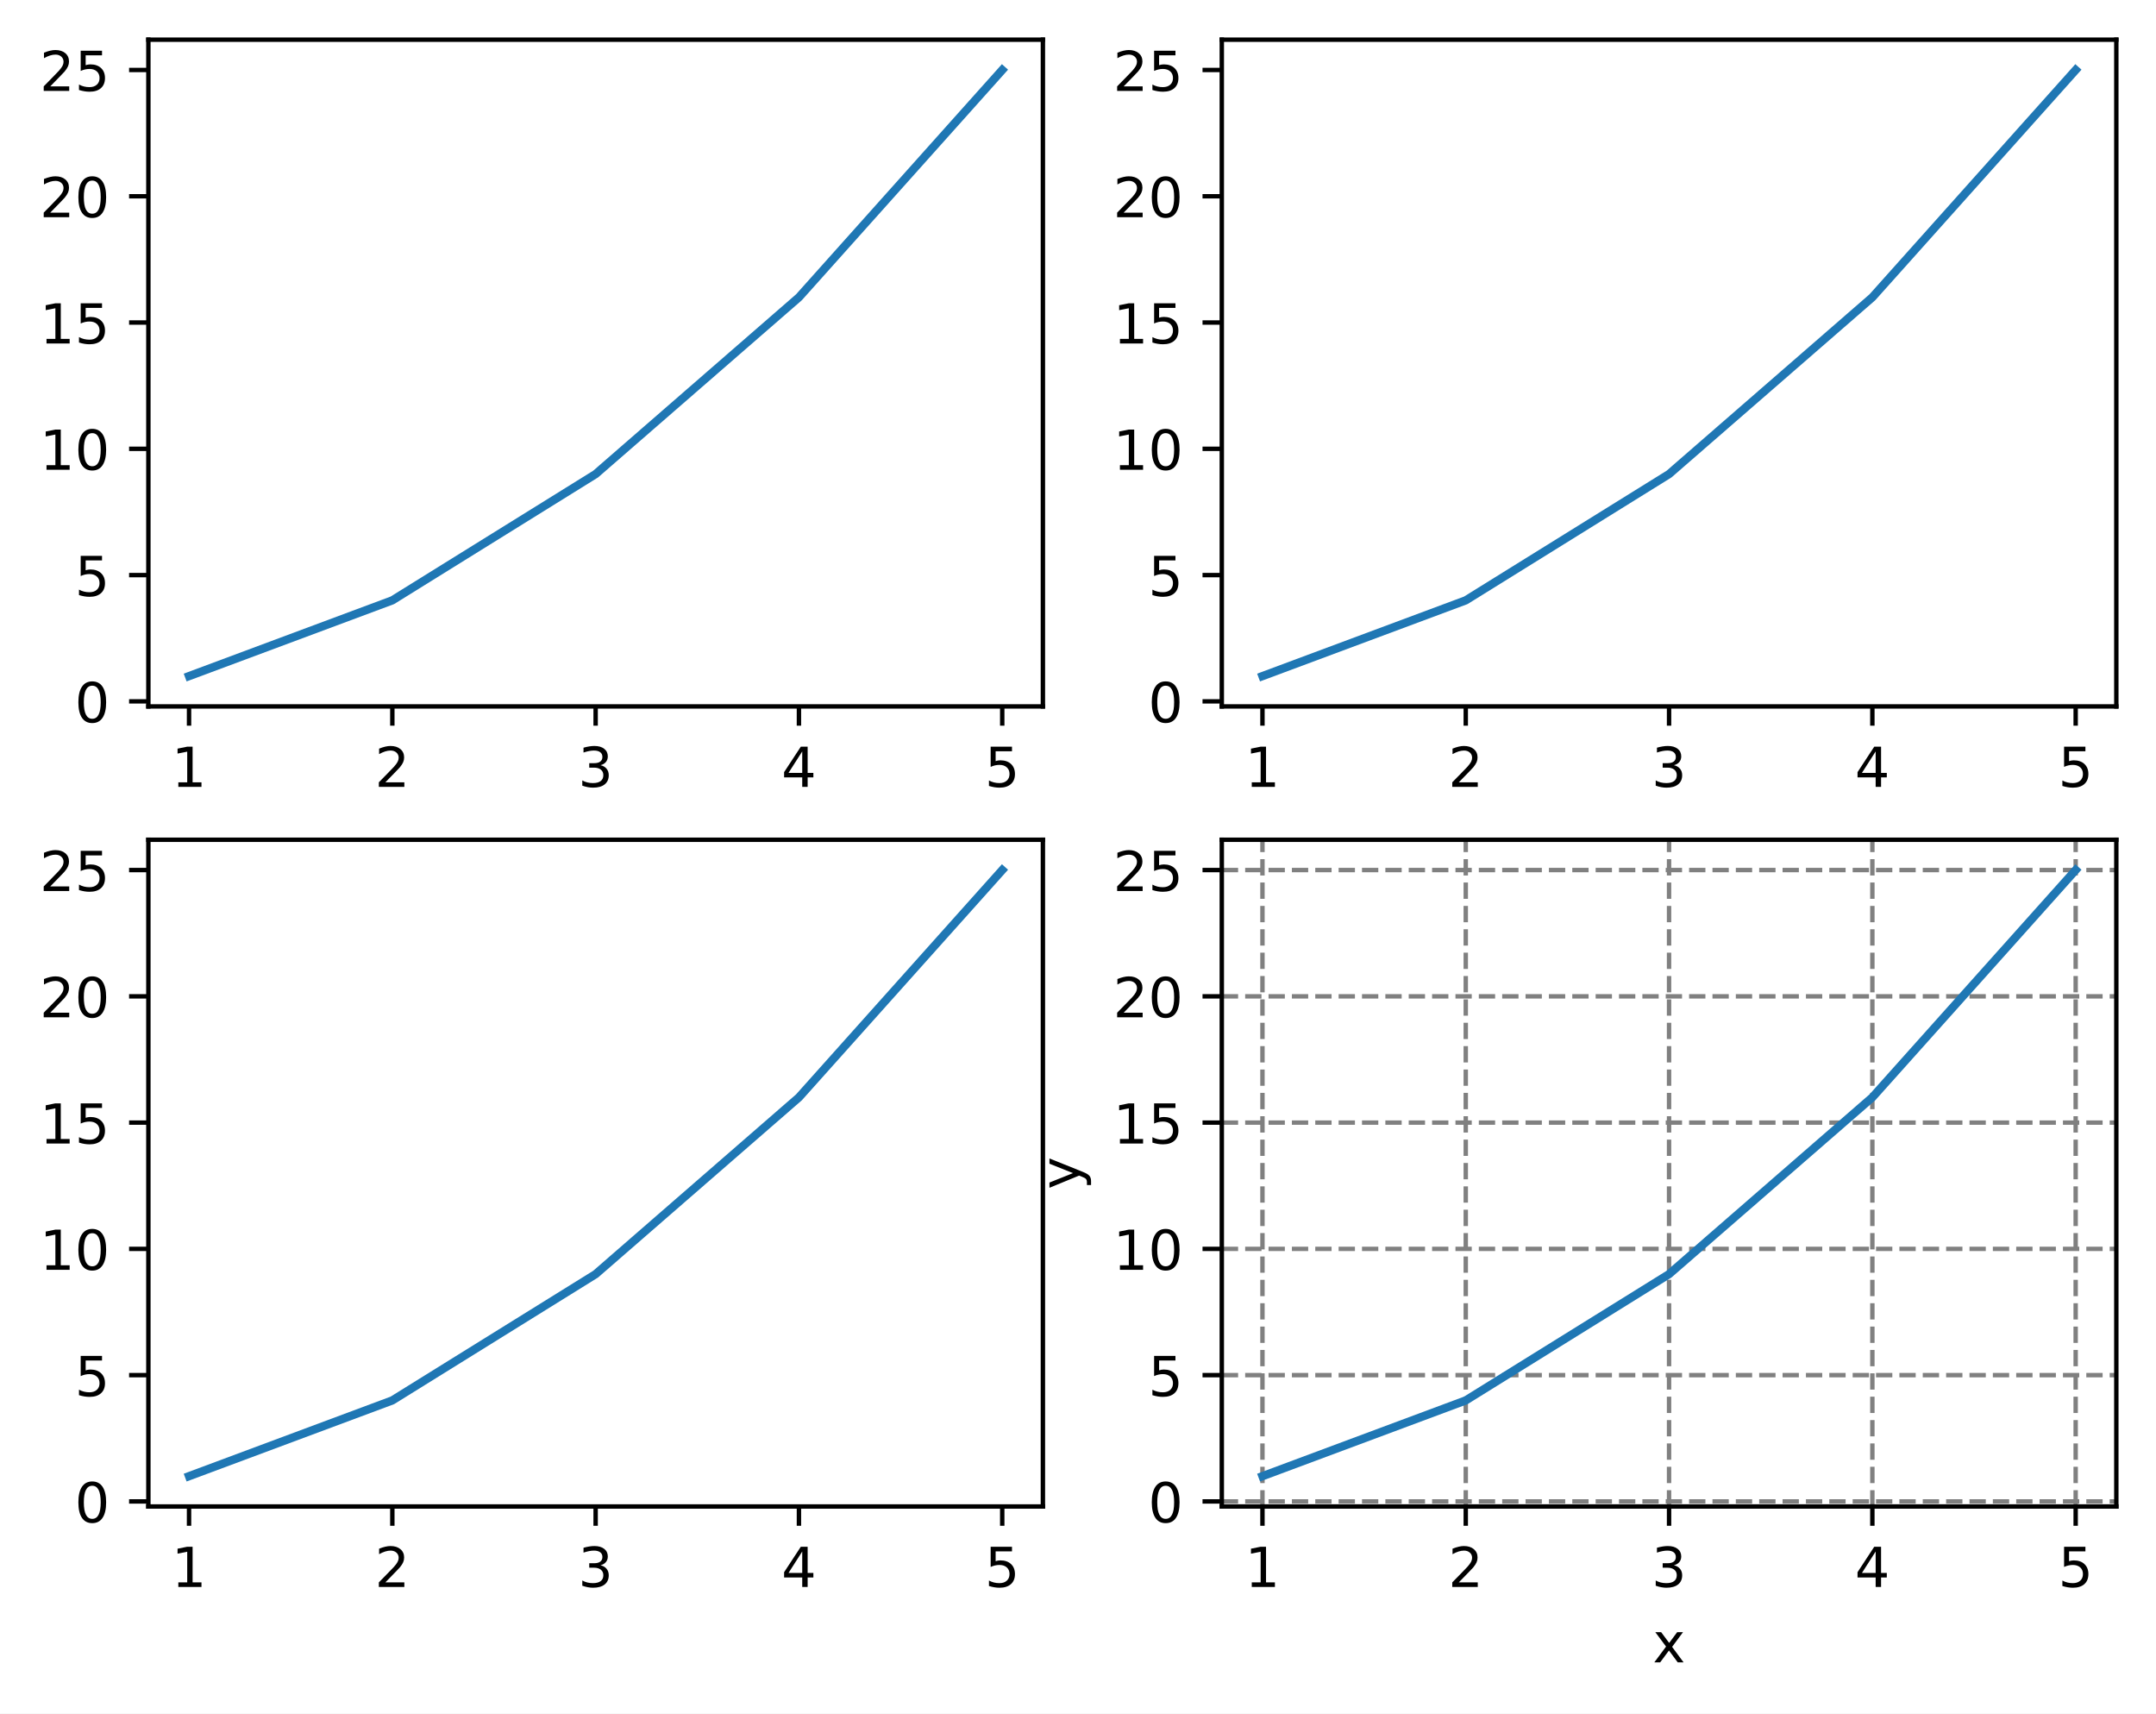
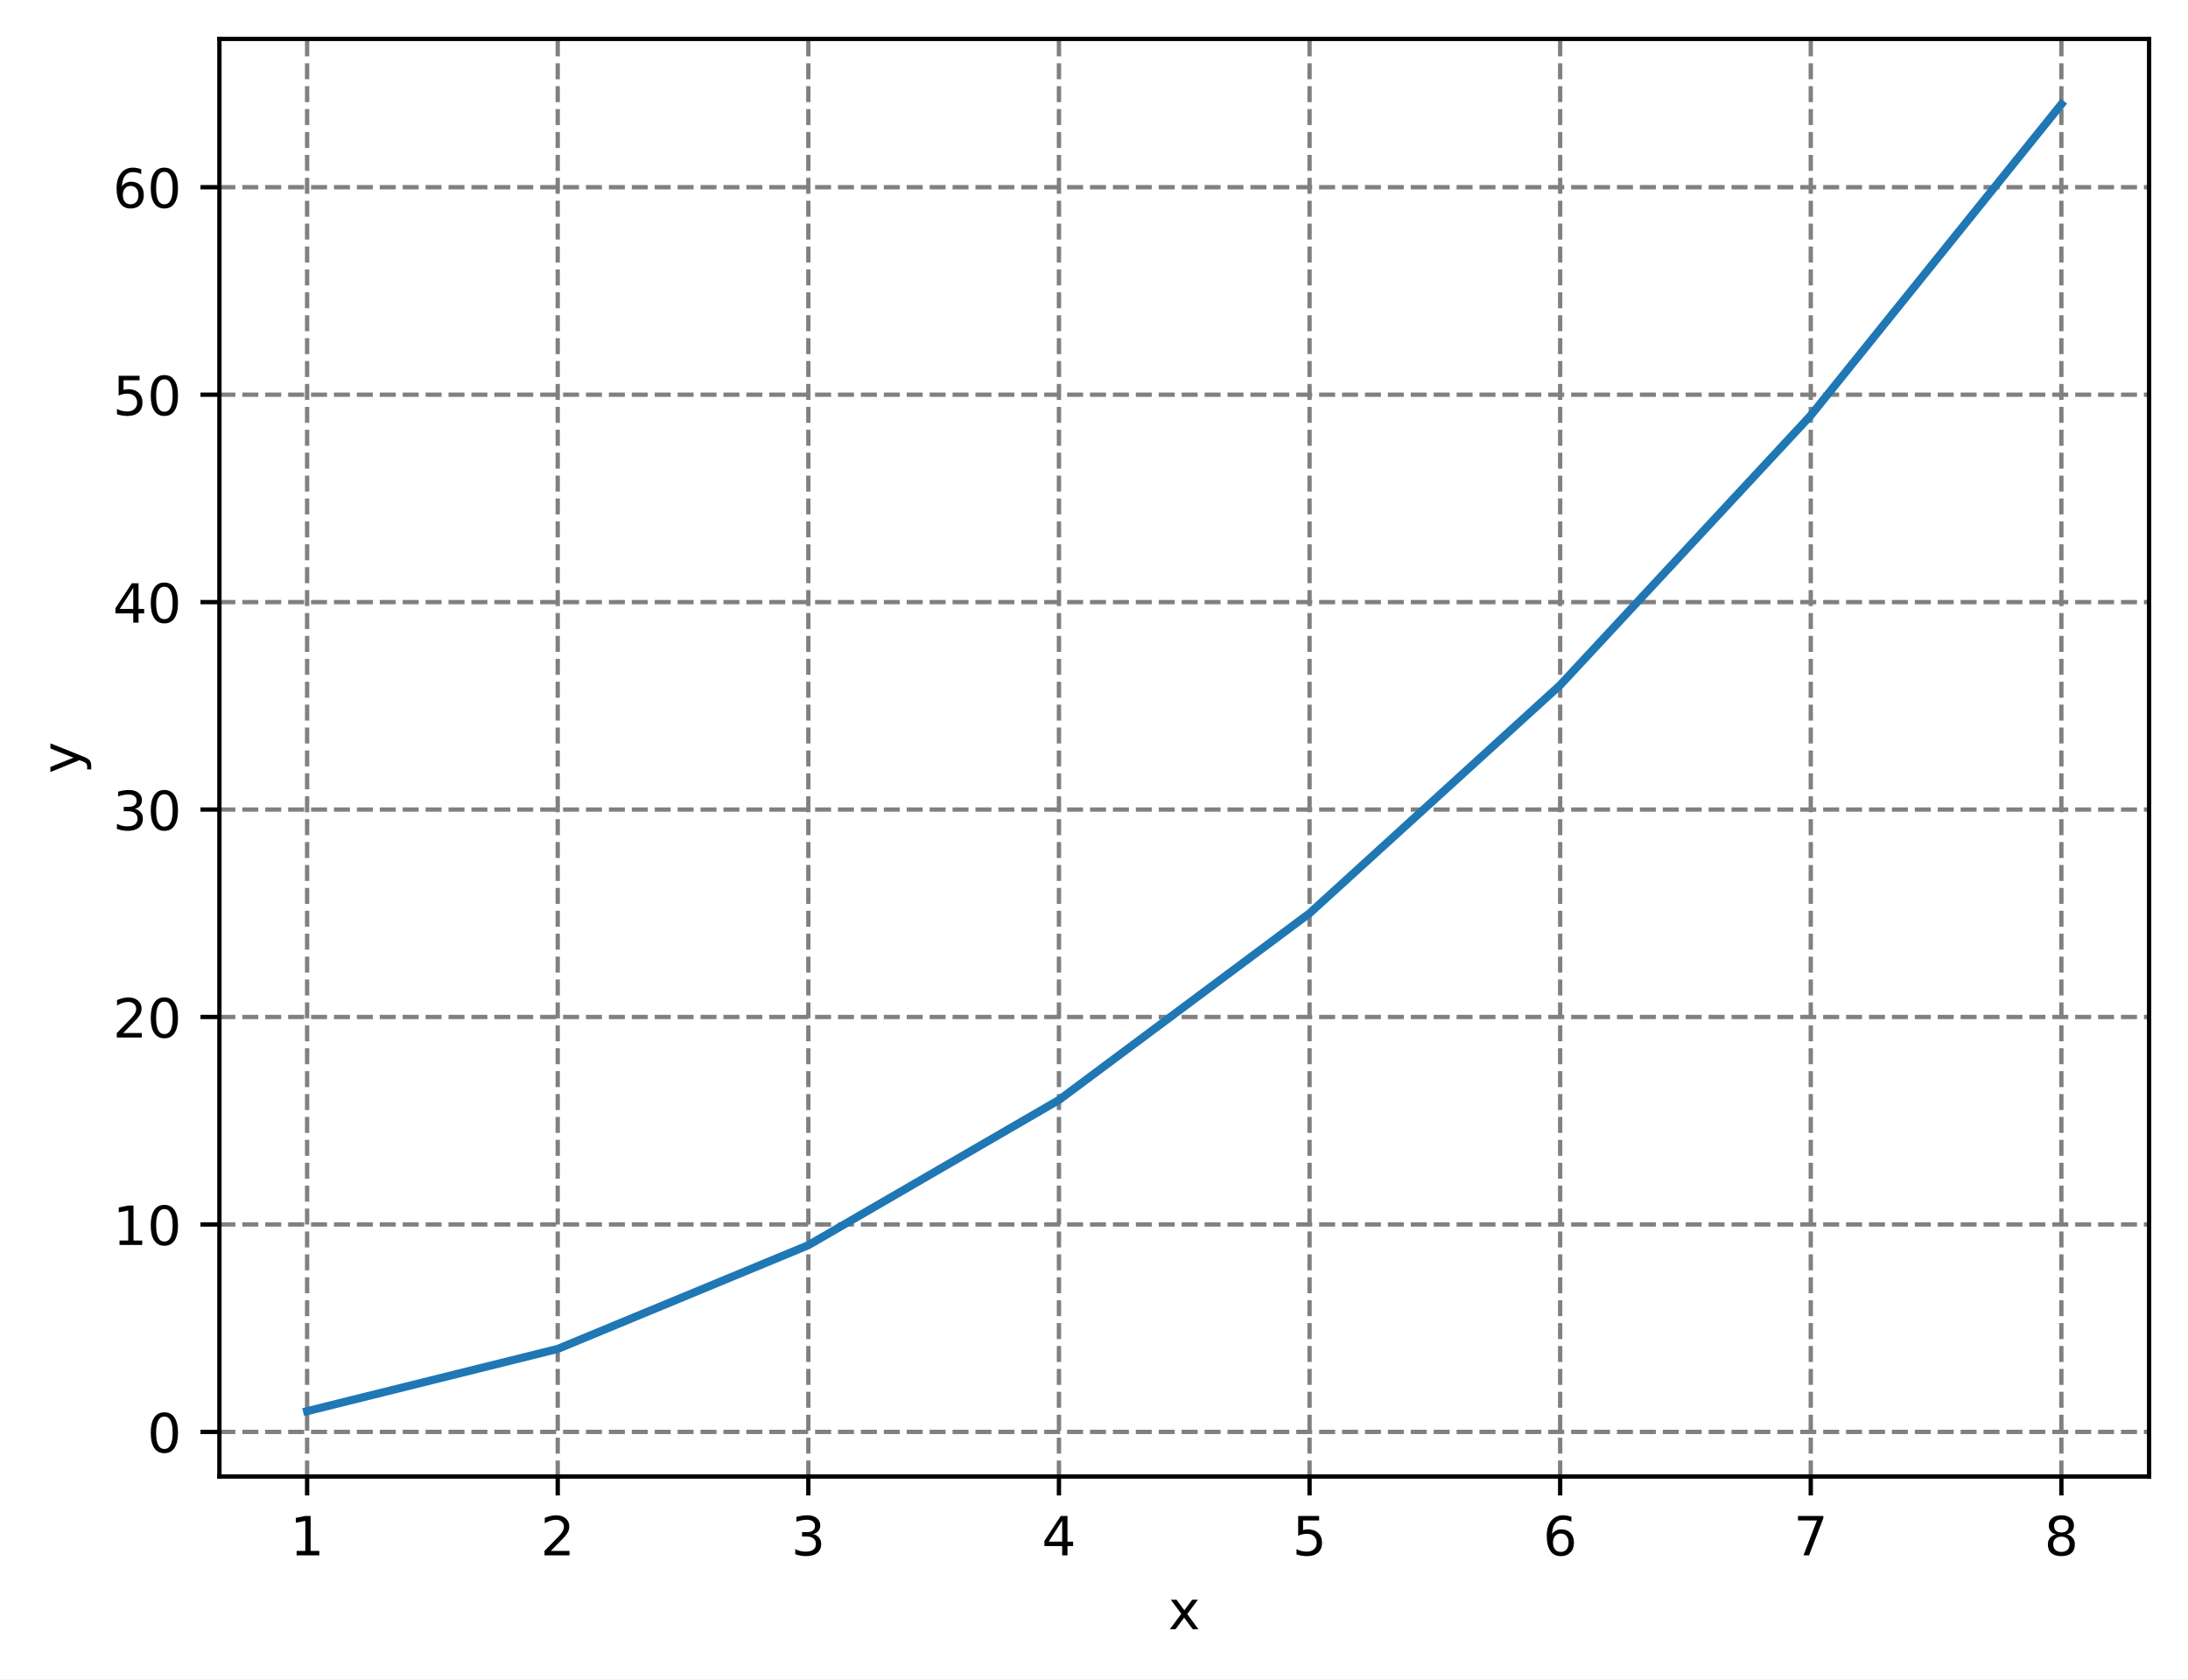
- <svg xmlns="http://www.w3.org/2000/svg" xmlns:xlink="http://www.w3.org/1999/xlink" height="310.868pt" version="1.1" viewBox="0 0 391.245 310.868" width="391.245pt">
+ <svg xmlns="http://www.w3.org/2000/svg" xmlns:xlink="http://www.w3.org/1999/xlink" height="310.868pt" version="1.1" viewBox="0 0 404.923 310.868" width="404.923pt">
  <defs>
    <style type="text/css">*{stroke-linecap:butt;stroke-linejoin:round;}</style>
  </defs>
  <g id="figure_1">
    <g id="patch_1">
-       <path d="M 0 310.868  L 391.245 310.868  L 391.245 0  L 0 0  z " style="fill:#ffffff;" />
+       <path d="M 0 310.868  L 404.923 310.868  L 404.923 0  L 0 0  z " style="fill:#ffffff;" />
    </g>
    <g id="axes_1">
      <g id="patch_2">
-         <path d="M 26.925 128.16  L 189.252 128.16  L 189.252 7.2  L 26.925 7.2  z " style="fill:#ffffff;" />
+         <path d="M 40.603 273.312  L 397.723 273.312  L 397.723 7.2  L 40.603 7.2  z " style="fill:#ffffff;" />
      </g>
      <g id="matplotlib.axis_1">
        <g id="xtick_1">
          <g id="line2d_1">
+             <path clip-path="url(#pb63c88dcb8)" d="M 56.836 273.312  L 56.836 7.2  " style="fill:none;stroke:#808080;stroke-dasharray:2.96,1.28;stroke-dashoffset:0;stroke-width:0.8;" />
+           </g>
+           <g id="line2d_2">
            <defs>
-               <path d="M 0 0  L 0 3.5  " id="m8a5e3ffa63" style="stroke:#000000;stroke-width:0.8;" />
+               <path d="M 0 0  L 0 3.5  " id="m1dbc7ea468" style="stroke:#000000;stroke-width:0.8;" />
            </defs>
            <g>
-               <use style="stroke:#000000;stroke-width:0.8;" x="34.304" xlink:href="#m8a5e3ffa63" y="128.16" />
+               <use style="stroke:#000000;stroke-width:0.8;" x="56.836" xlink:href="#m1dbc7ea468" y="273.312" />
            </g>
          </g>
          <g id="text_1">
-             <g transform="translate(31.12226 142.7584)scale(0.1 -0.1)">
+             <g transform="translate(53.6546 287.9104)scale(0.1 -0.1)">
              <defs>
                <path d="M 12.406 8.297  L 28.516 8.297  L 28.516 63.922  L 10.984 60.406  L 10.984 69.391  L 28.422 72.906  L 38.281 72.906  L 38.281 8.297  L 54.391 8.297  L 54.391 0  L 12.406 0  z " id="DejaVuSans-49" />
              </defs>
              <use xlink:href="#DejaVuSans-49" />
            </g>
          </g>
        </g>
        <g id="xtick_2">
-           <g id="line2d_2">
-             <g>
-               <use style="stroke:#000000;stroke-width:0.8;" x="71.196" xlink:href="#m8a5e3ffa63" y="128.16" />
+           <g id="line2d_3">
+             <path clip-path="url(#pb63c88dcb8)" d="M 103.215 273.312  L 103.215 7.2  " style="fill:none;stroke:#808080;stroke-dasharray:2.96,1.28;stroke-dashoffset:0;stroke-width:0.8;" />
+           </g>
+           <g id="line2d_4">
+             <g>
+               <use style="stroke:#000000;stroke-width:0.8;" x="103.215" xlink:href="#m1dbc7ea468" y="273.312" />
            </g>
          </g>
          <g id="text_2">
-             <g transform="translate(68.01482 142.7584)scale(0.1 -0.1)">
+             <g transform="translate(100.0338 287.9104)scale(0.1 -0.1)">
              <defs>
                <path d="M 19.188 8.297  L 53.609 8.297  L 53.609 0  L 7.328 0  L 7.328 8.297  Q 12.938 14.109 22.625 23.891  Q 32.328 33.688 34.812 36.531  Q 39.547 41.844 41.422 45.531  Q 43.312 49.219 43.312 52.781  Q 43.312 58.594 39.234 62.25  Q 35.156 65.922 28.609 65.922  Q 23.969 65.922 18.812 64.312  Q 13.672 62.703 7.812 59.422  L 7.812 69.391  Q 13.766 71.781 18.938 73  Q 24.125 74.219 28.422 74.219  Q 39.75 74.219 46.484 68.547  Q 53.219 62.891 53.219 53.422  Q 53.219 48.922 51.531 44.891  Q 49.859 40.875 45.406 35.406  Q 44.188 33.984 37.641 27.219  Q 31.109 20.453 19.188 8.297  z " id="DejaVuSans-50" />
              </defs>
              <use xlink:href="#DejaVuSans-50" />
            </g>
          </g>
        </g>
        <g id="xtick_3">
-           <g id="line2d_3">
-             <g>
-               <use style="stroke:#000000;stroke-width:0.8;" x="108.089" xlink:href="#m8a5e3ffa63" y="128.16" />
+           <g id="line2d_5">
+             <path clip-path="url(#pb63c88dcb8)" d="M 149.594 273.312  L 149.594 7.2  " style="fill:none;stroke:#808080;stroke-dasharray:2.96,1.28;stroke-dashoffset:0;stroke-width:0.8;" />
+           </g>
+           <g id="line2d_6">
+             <g>
+               <use style="stroke:#000000;stroke-width:0.8;" x="149.594" xlink:href="#m1dbc7ea468" y="273.312" />
            </g>
          </g>
          <g id="text_3">
-             <g transform="translate(104.9074 142.7584)scale(0.1 -0.1)">
+             <g transform="translate(146.413 287.9104)scale(0.1 -0.1)">
              <defs>
                <path d="M 40.578 39.312  Q 47.656 37.797 51.625 33  Q 55.609 28.219 55.609 21.188  Q 55.609 10.406 48.188 4.484  Q 40.766 -1.422 27.094 -1.422  Q 22.516 -1.422 17.656 -0.516  Q 12.797 0.391 7.625 2.203  L 7.625 11.719  Q 11.719 9.328 16.594 8.109  Q 21.484 6.891 26.812 6.891  Q 36.078 6.891 40.938 10.547  Q 45.797 14.203 45.797 21.188  Q 45.797 27.641 41.281 31.266  Q 36.766 34.906 28.719 34.906  L 20.219 34.906  L 20.219 43.016  L 29.109 43.016  Q 36.375 43.016 40.234 45.922  Q 44.094 48.828 44.094 54.297  Q 44.094 59.906 40.109 62.906  Q 36.141 65.922 28.719 65.922  Q 24.656 65.922 20.016 65.031  Q 15.375 64.156 9.812 62.312  L 9.812 71.094  Q 15.438 72.656 20.344 73.438  Q 25.25 74.219 29.594 74.219  Q 40.828 74.219 47.359 69.109  Q 53.906 64.016 53.906 55.328  Q 53.906 49.266 50.438 45.094  Q 46.969 40.922 40.578 39.312  z " id="DejaVuSans-51" />
              </defs>
              <use xlink:href="#DejaVuSans-51" />
            </g>
          </g>
        </g>
        <g id="xtick_4">
-           <g id="line2d_4">
-             <g>
-               <use style="stroke:#000000;stroke-width:0.8;" x="144.981" xlink:href="#m8a5e3ffa63" y="128.16" />
+           <g id="line2d_7">
+             <path clip-path="url(#pb63c88dcb8)" d="M 195.974 273.312  L 195.974 7.2  " style="fill:none;stroke:#808080;stroke-dasharray:2.96,1.28;stroke-dashoffset:0;stroke-width:0.8;" />
+           </g>
+           <g id="line2d_8">
+             <g>
+               <use style="stroke:#000000;stroke-width:0.8;" x="195.974" xlink:href="#m1dbc7ea468" y="273.312" />
            </g>
          </g>
          <g id="text_4">
-             <g transform="translate(141.7999 142.7584)scale(0.1 -0.1)">
+             <g transform="translate(192.7923 287.9104)scale(0.1 -0.1)">
              <defs>
                <path d="M 37.797 64.312  L 12.891 25.391  L 37.797 25.391  z M 35.203 72.906  L 47.609 72.906  L 47.609 25.391  L 58.016 25.391  L 58.016 17.188  L 47.609 17.188  L 47.609 0  L 37.797 0  L 37.797 17.188  L 4.891 17.188  L 4.891 26.703  z " id="DejaVuSans-52" />
              </defs>
              <use xlink:href="#DejaVuSans-52" />
            </g>
          </g>
        </g>
        <g id="xtick_5">
-           <g id="line2d_5">
-             <g>
-               <use style="stroke:#000000;stroke-width:0.8;" x="181.874" xlink:href="#m8a5e3ffa63" y="128.16" />
+           <g id="line2d_9">
+             <path clip-path="url(#pb63c88dcb8)" d="M 242.353 273.312  L 242.353 7.2  " style="fill:none;stroke:#808080;stroke-dasharray:2.96,1.28;stroke-dashoffset:0;stroke-width:0.8;" />
+           </g>
+           <g id="line2d_10">
+             <g>
+               <use style="stroke:#000000;stroke-width:0.8;" x="242.353" xlink:href="#m1dbc7ea468" y="273.312" />
            </g>
          </g>
          <g id="text_5">
-             <g transform="translate(178.6925 142.7584)scale(0.1 -0.1)">
+             <g transform="translate(239.1715 287.9104)scale(0.1 -0.1)">
              <defs>
                <path d="M 10.797 72.906  L 49.516 72.906  L 49.516 64.594  L 19.828 64.594  L 19.828 46.734  Q 21.969 47.469 24.109 47.828  Q 26.266 48.188 28.422 48.188  Q 40.625 48.188 47.75 41.5  Q 54.891 34.812 54.891 23.391  Q 54.891 11.625 47.562 5.094  Q 40.234 -1.422 26.906 -1.422  Q 22.312 -1.422 17.547 -0.641  Q 12.797 0.141 7.719 1.703  L 7.719 11.625  Q 12.109 9.234 16.797 8.062  Q 21.484 6.891 26.703 6.891  Q 35.156 6.891 40.078 11.328  Q 45.016 15.766 45.016 23.391  Q 45.016 31 40.078 35.438  Q 35.156 39.891 26.703 39.891  Q 22.75 39.891 18.812 39.016  Q 14.891 38.141 10.797 36.281  z " id="DejaVuSans-53" />
              </defs>
              <use xlink:href="#DejaVuSans-53" />
            </g>
          </g>
        </g>
-       </g>
-       <g id="matplotlib.axis_2">
-         <g id="ytick_1">
-           <g id="line2d_6">
-             <defs>
-               <path d="M 0 0  L -3.5 0  " id="m51c1043c3c" style="stroke:#000000;stroke-width:0.8;" />
-             </defs>
-             <g>
-               <use style="stroke:#000000;stroke-width:0.8;" x="26.925" xlink:href="#m51c1043c3c" y="127.244" />
+         <g id="xtick_6">
+           <g id="line2d_11">
+             <path clip-path="url(#pb63c88dcb8)" d="M 288.732 273.312  L 288.732 7.2  " style="fill:none;stroke:#808080;stroke-dasharray:2.96,1.28;stroke-dashoffset:0;stroke-width:0.8;" />
+           </g>
+           <g id="line2d_12">
+             <g>
+               <use style="stroke:#000000;stroke-width:0.8;" x="288.732" xlink:href="#m1dbc7ea468" y="273.312" />
            </g>
          </g>
          <g id="text_6">
-             <g transform="translate(13.5625 131.0429)scale(0.1 -0.1)">
-               <defs>
-                 <path d="M 31.781 66.406  Q 24.172 66.406 20.328 58.906  Q 16.5 51.422 16.5 36.375  Q 16.5 21.391 20.328 13.891  Q 24.172 6.391 31.781 6.391  Q 39.453 6.391 43.281 13.891  Q 47.125 21.391 47.125 36.375  Q 47.125 51.422 43.281 58.906  Q 39.453 66.406 31.781 66.406  z M 31.781 74.219  Q 44.047 74.219 50.516 64.516  Q 56.984 54.828 56.984 36.375  Q 56.984 17.969 50.516 8.266  Q 44.047 -1.422 31.781 -1.422  Q 19.531 -1.422 13.062 8.266  Q 6.594 17.969 6.594 36.375  Q 6.594 54.828 13.062 64.516  Q 19.531 74.219 31.781 74.219  z " id="DejaVuSans-48" />
-               </defs>
-               <use xlink:href="#DejaVuSans-48" />
-             </g>
-           </g>
-         </g>
-         <g id="ytick_2">
-           <g id="line2d_7">
-             <g>
-               <use style="stroke:#000000;stroke-width:0.8;" x="26.925" xlink:href="#m51c1043c3c" y="104.335" />
+             <g transform="translate(285.5507 287.9104)scale(0.1 -0.1)">
+               <defs>
+                 <path d="M 33.016 40.375  Q 26.375 40.375 22.484 35.828  Q 18.609 31.297 18.609 23.391  Q 18.609 15.531 22.484 10.953  Q 26.375 6.391 33.016 6.391  Q 39.656 6.391 43.531 10.953  Q 47.406 15.531 47.406 23.391  Q 47.406 31.297 43.531 35.828  Q 39.656 40.375 33.016 40.375  z M 52.594 71.297  L 52.594 62.312  Q 48.875 64.062 45.094 64.984  Q 41.312 65.922 37.594 65.922  Q 27.828 65.922 22.672 59.328  Q 17.531 52.734 16.797 39.406  Q 19.672 43.656 24.016 45.922  Q 28.375 48.188 33.594 48.188  Q 44.578 48.188 50.953 41.516  Q 57.328 34.859 57.328 23.391  Q 57.328 12.156 50.688 5.359  Q 44.047 -1.422 33.016 -1.422  Q 20.359 -1.422 13.672 8.266  Q 6.984 17.969 6.984 36.375  Q 6.984 53.656 15.188 63.938  Q 23.391 74.219 37.203 74.219  Q 40.922 74.219 44.703 73.484  Q 48.484 72.75 52.594 71.297  z " id="DejaVuSans-54" />
+               </defs>
+               <use xlink:href="#DejaVuSans-54" />
+             </g>
+           </g>
+         </g>
+         <g id="xtick_7">
+           <g id="line2d_13">
+             <path clip-path="url(#pb63c88dcb8)" d="M 335.111 273.312  L 335.111 7.2  " style="fill:none;stroke:#808080;stroke-dasharray:2.96,1.28;stroke-dashoffset:0;stroke-width:0.8;" />
+           </g>
+           <g id="line2d_14">
+             <g>
+               <use style="stroke:#000000;stroke-width:0.8;" x="335.111" xlink:href="#m1dbc7ea468" y="273.312" />
            </g>
          </g>
          <g id="text_7">
-             <g transform="translate(13.5625 108.1338)scale(0.1 -0.1)">
-               <use xlink:href="#DejaVuSans-53" />
-             </g>
-           </g>
-         </g>
-         <g id="ytick_3">
-           <g id="line2d_8">
-             <g>
-               <use style="stroke:#000000;stroke-width:0.8;" x="26.925" xlink:href="#m51c1043c3c" y="81.425" />
-             </g>
-           </g>
-           <g id="text_8">
-             <g transform="translate(7.2 85.22467)scale(0.1 -0.1)">
-               <use xlink:href="#DejaVuSans-49" />
-               <use x="63.623" xlink:href="#DejaVuSans-48" />
-             </g>
-           </g>
-         </g>
-         <g id="ytick_4">
-           <g id="line2d_9">
-             <g>
-               <use style="stroke:#000000;stroke-width:0.8;" x="26.925" xlink:href="#m51c1043c3c" y="58.516" />
-             </g>
-           </g>
-           <g id="text_9">
-             <g transform="translate(7.2 62.31558)scale(0.1 -0.1)">
-               <use xlink:href="#DejaVuSans-49" />
-               <use x="63.623" xlink:href="#DejaVuSans-53" />
-             </g>
-           </g>
-         </g>
-         <g id="ytick_5">
-           <g id="line2d_10">
-             <g>
-               <use style="stroke:#000000;stroke-width:0.8;" x="26.925" xlink:href="#m51c1043c3c" y="35.607" />
-             </g>
-           </g>
-           <g id="text_10">
-             <g transform="translate(7.2 39.40649)scale(0.1 -0.1)">
-               <use xlink:href="#DejaVuSans-50" />
-               <use x="63.623" xlink:href="#DejaVuSans-48" />
-             </g>
-           </g>
-         </g>
-         <g id="ytick_6">
-           <g id="line2d_11">
-             <g>
-               <use style="stroke:#000000;stroke-width:0.8;" x="26.925" xlink:href="#m51c1043c3c" y="12.698" />
-             </g>
-           </g>
-           <g id="text_11">
-             <g transform="translate(7.2 16.4974)scale(0.1 -0.1)">
-               <use xlink:href="#DejaVuSans-50" />
-               <use x="63.623" xlink:href="#DejaVuSans-53" />
-             </g>
-           </g>
-         </g>
-       </g>
-       <g id="line2d_12">
-         <path clip-path="url(#p3391b6d1fa)" d="M 34.304 122.662  L 71.196 108.916  L 108.089 86.007  L 144.981 53.935  L 181.874 12.698  " style="fill:none;stroke:#1f77b4;stroke-linecap:square;stroke-width:1.5;" />
-       </g>
-       <g id="patch_3">
-         <path d="M 26.925 128.16  L 26.925 7.2  " style="fill:none;stroke:#000000;stroke-linecap:square;stroke-linejoin:miter;stroke-width:0.8;" />
-       </g>
-       <g id="patch_4">
-         <path d="M 189.252 128.16  L 189.252 7.2  " style="fill:none;stroke:#000000;stroke-linecap:square;stroke-linejoin:miter;stroke-width:0.8;" />
-       </g>
-       <g id="patch_5">
-         <path d="M 26.925 128.16  L 189.252 128.16  " style="fill:none;stroke:#000000;stroke-linecap:square;stroke-linejoin:miter;stroke-width:0.8;" />
-       </g>
-       <g id="patch_6">
-         <path d="M 26.925 7.2  L 189.252 7.2  " style="fill:none;stroke:#000000;stroke-linecap:square;stroke-linejoin:miter;stroke-width:0.8;" />
-       </g>
-     </g>
-     <g id="axes_2">
-       <g id="patch_7">
-         <path d="M 221.718 128.16  L 384.045 128.16  L 384.045 7.2  L 221.718 7.2  z " style="fill:#ffffff;" />
-       </g>
-       <g id="matplotlib.axis_3">
-         <g id="xtick_6">
-           <g id="line2d_13">
-             <g>
-               <use style="stroke:#000000;stroke-width:0.8;" x="229.096" xlink:href="#m8a5e3ffa63" y="128.16" />
-             </g>
-           </g>
-           <g id="text_12">
-             <g transform="translate(225.915 142.7584)scale(0.1 -0.1)">
-               <use xlink:href="#DejaVuSans-49" />
-             </g>
-           </g>
-         </g>
-         <g id="xtick_7">
-           <g id="line2d_14">
-             <g>
-               <use style="stroke:#000000;stroke-width:0.8;" x="265.989" xlink:href="#m8a5e3ffa63" y="128.16" />
-             </g>
-           </g>
-           <g id="text_13">
-             <g transform="translate(262.8076 142.7584)scale(0.1 -0.1)">
-               <use xlink:href="#DejaVuSans-50" />
+             <g transform="translate(331.9299 287.9104)scale(0.1 -0.1)">
+               <defs>
+                 <path d="M 8.203 72.906  L 55.078 72.906  L 55.078 68.703  L 28.609 0  L 18.312 0  L 43.219 64.594  L 8.203 64.594  z " id="DejaVuSans-55" />
+               </defs>
+               <use xlink:href="#DejaVuSans-55" />
            </g>
          </g>
        </g>
        <g id="xtick_8">
          <g id="line2d_15">
-             <g>
-               <use style="stroke:#000000;stroke-width:0.8;" x="302.881" xlink:href="#m8a5e3ffa63" y="128.16" />
-             </g>
-           </g>
-           <g id="text_14">
-             <g transform="translate(299.7001 142.7584)scale(0.1 -0.1)">
-               <use xlink:href="#DejaVuSans-51" />
-             </g>
-           </g>
-         </g>
-         <g id="xtick_9">
+             <path clip-path="url(#pb63c88dcb8)" d="M 381.49 273.312  L 381.49 7.2  " style="fill:none;stroke:#808080;stroke-dasharray:2.96,1.28;stroke-dashoffset:0;stroke-width:0.8;" />
+           </g>
          <g id="line2d_16">
            <g>
-               <use style="stroke:#000000;stroke-width:0.8;" x="339.774" xlink:href="#m8a5e3ffa63" y="128.16" />
-             </g>
-           </g>
-           <g id="text_15">
-             <g transform="translate(336.5927 142.7584)scale(0.1 -0.1)">
-               <use xlink:href="#DejaVuSans-52" />
-             </g>
-           </g>
-         </g>
-         <g id="xtick_10">
-           <g id="line2d_17">
-             <g>
-               <use style="stroke:#000000;stroke-width:0.8;" x="376.666" xlink:href="#m8a5e3ffa63" y="128.16" />
-             </g>
-           </g>
-           <g id="text_16">
-             <g transform="translate(373.4852 142.7584)scale(0.1 -0.1)">
-               <use xlink:href="#DejaVuSans-53" />
-             </g>
-           </g>
-         </g>
-       </g>
-       <g id="matplotlib.axis_4">
-         <g id="ytick_7">
-           <g id="line2d_18">
-             <g>
-               <use style="stroke:#000000;stroke-width:0.8;" x="221.718" xlink:href="#m51c1043c3c" y="127.244" />
-             </g>
-           </g>
-           <g id="text_17">
-             <g transform="translate(208.3552 131.0429)scale(0.1 -0.1)">
-               <use xlink:href="#DejaVuSans-48" />
-             </g>
-           </g>
-         </g>
-         <g id="ytick_8">
-           <g id="line2d_19">
-             <g>
-               <use style="stroke:#000000;stroke-width:0.8;" x="221.718" xlink:href="#m51c1043c3c" y="104.335" />
-             </g>
-           </g>
-           <g id="text_18">
-             <g transform="translate(208.3552 108.1338)scale(0.1 -0.1)">
-               <use xlink:href="#DejaVuSans-53" />
-             </g>
-           </g>
-         </g>
-         <g id="ytick_9">
-           <g id="line2d_20">
-             <g>
-               <use style="stroke:#000000;stroke-width:0.8;" x="221.718" xlink:href="#m51c1043c3c" y="81.425" />
-             </g>
-           </g>
-           <g id="text_19">
-             <g transform="translate(201.9927 85.22467)scale(0.1 -0.1)">
-               <use xlink:href="#DejaVuSans-49" />
-               <use x="63.623" xlink:href="#DejaVuSans-48" />
-             </g>
-           </g>
-         </g>
-         <g id="ytick_10">
-           <g id="line2d_21">
-             <g>
-               <use style="stroke:#000000;stroke-width:0.8;" x="221.718" xlink:href="#m51c1043c3c" y="58.516" />
-             </g>
-           </g>
-           <g id="text_20">
-             <g transform="translate(201.9927 62.31558)scale(0.1 -0.1)">
-               <use xlink:href="#DejaVuSans-49" />
-               <use x="63.623" xlink:href="#DejaVuSans-53" />
-             </g>
-           </g>
-         </g>
-         <g id="ytick_11">
-           <g id="line2d_22">
-             <g>
-               <use style="stroke:#000000;stroke-width:0.8;" x="221.718" xlink:href="#m51c1043c3c" y="35.607" />
-             </g>
-           </g>
-           <g id="text_21">
-             <g transform="translate(201.9927 39.40649)scale(0.1 -0.1)">
-               <use xlink:href="#DejaVuSans-50" />
-               <use x="63.623" xlink:href="#DejaVuSans-48" />
-             </g>
-           </g>
-         </g>
-         <g id="ytick_12">
-           <g id="line2d_23">
-             <g>
-               <use style="stroke:#000000;stroke-width:0.8;" x="221.718" xlink:href="#m51c1043c3c" y="12.698" />
-             </g>
-           </g>
-           <g id="text_22">
-             <g transform="translate(201.9927 16.4974)scale(0.1 -0.1)">
-               <use xlink:href="#DejaVuSans-50" />
-               <use x="63.623" xlink:href="#DejaVuSans-53" />
-             </g>
-           </g>
-         </g>
-       </g>
-       <g id="line2d_24">
-         <path clip-path="url(#p7ba6896bb6)" d="M 229.096 122.662  L 265.989 108.916  L 302.881 86.007  L 339.774 53.935  L 376.666 12.698  " style="fill:none;stroke:#1f77b4;stroke-linecap:square;stroke-width:1.5;" />
-       </g>
-       <g id="patch_8">
-         <path d="M 221.718 128.16  L 221.718 7.2  " style="fill:none;stroke:#000000;stroke-linecap:square;stroke-linejoin:miter;stroke-width:0.8;" />
-       </g>
-       <g id="patch_9">
-         <path d="M 384.045 128.16  L 384.045 7.2  " style="fill:none;stroke:#000000;stroke-linecap:square;stroke-linejoin:miter;stroke-width:0.8;" />
-       </g>
-       <g id="patch_10">
-         <path d="M 221.718 128.16  L 384.045 128.16  " style="fill:none;stroke:#000000;stroke-linecap:square;stroke-linejoin:miter;stroke-width:0.8;" />
-       </g>
-       <g id="patch_11">
-         <path d="M 221.718 7.2  L 384.045 7.2  " style="fill:none;stroke:#000000;stroke-linecap:square;stroke-linejoin:miter;stroke-width:0.8;" />
-       </g>
-     </g>
-     <g id="axes_3">
-       <g id="patch_12">
-         <path d="M 26.925 273.312  L 189.252 273.312  L 189.252 152.352  L 26.925 152.352  z " style="fill:#ffffff;" />
-       </g>
-       <g id="matplotlib.axis_5">
-         <g id="xtick_11">
-           <g id="line2d_25">
-             <g>
-               <use style="stroke:#000000;stroke-width:0.8;" x="34.304" xlink:href="#m8a5e3ffa63" y="273.312" />
-             </g>
-           </g>
-           <g id="text_23">
-             <g transform="translate(31.12226 287.9104)scale(0.1 -0.1)">
-               <use xlink:href="#DejaVuSans-49" />
-             </g>
-           </g>
-         </g>
-         <g id="xtick_12">
-           <g id="line2d_26">
-             <g>
-               <use style="stroke:#000000;stroke-width:0.8;" x="71.196" xlink:href="#m8a5e3ffa63" y="273.312" />
-             </g>
-           </g>
-           <g id="text_24">
-             <g transform="translate(68.01482 287.9104)scale(0.1 -0.1)">
-               <use xlink:href="#DejaVuSans-50" />
-             </g>
-           </g>
-         </g>
-         <g id="xtick_13">
-           <g id="line2d_27">
-             <g>
-               <use style="stroke:#000000;stroke-width:0.8;" x="108.089" xlink:href="#m8a5e3ffa63" y="273.312" />
-             </g>
-           </g>
-           <g id="text_25">
-             <g transform="translate(104.9074 287.9104)scale(0.1 -0.1)">
-               <use xlink:href="#DejaVuSans-51" />
-             </g>
-           </g>
-         </g>
-         <g id="xtick_14">
-           <g id="line2d_28">
-             <g>
-               <use style="stroke:#000000;stroke-width:0.8;" x="144.981" xlink:href="#m8a5e3ffa63" y="273.312" />
-             </g>
-           </g>
-           <g id="text_26">
-             <g transform="translate(141.7999 287.9104)scale(0.1 -0.1)">
-               <use xlink:href="#DejaVuSans-52" />
-             </g>
-           </g>
-         </g>
-         <g id="xtick_15">
-           <g id="line2d_29">
-             <g>
-               <use style="stroke:#000000;stroke-width:0.8;" x="181.874" xlink:href="#m8a5e3ffa63" y="273.312" />
-             </g>
-           </g>
-           <g id="text_27">
-             <g transform="translate(178.6925 287.9104)scale(0.1 -0.1)">
-               <use xlink:href="#DejaVuSans-53" />
-             </g>
-           </g>
-         </g>
-       </g>
-       <g id="matplotlib.axis_6">
-         <g id="ytick_13">
-           <g id="line2d_30">
-             <g>
-               <use style="stroke:#000000;stroke-width:0.8;" x="26.925" xlink:href="#m51c1043c3c" y="272.396" />
-             </g>
-           </g>
-           <g id="text_28">
-             <g transform="translate(13.5625 276.1949)scale(0.1 -0.1)">
-               <use xlink:href="#DejaVuSans-48" />
-             </g>
-           </g>
-         </g>
-         <g id="ytick_14">
-           <g id="line2d_31">
-             <g>
-               <use style="stroke:#000000;stroke-width:0.8;" x="26.925" xlink:href="#m51c1043c3c" y="249.487" />
-             </g>
-           </g>
-           <g id="text_29">
-             <g transform="translate(13.5625 253.2858)scale(0.1 -0.1)">
-               <use xlink:href="#DejaVuSans-53" />
-             </g>
-           </g>
-         </g>
-         <g id="ytick_15">
-           <g id="line2d_32">
-             <g>
-               <use style="stroke:#000000;stroke-width:0.8;" x="26.925" xlink:href="#m51c1043c3c" y="226.577" />
-             </g>
-           </g>
-           <g id="text_30">
-             <g transform="translate(7.2 230.3767)scale(0.1 -0.1)">
-               <use xlink:href="#DejaVuSans-49" />
-               <use x="63.623" xlink:href="#DejaVuSans-48" />
-             </g>
-           </g>
-         </g>
-         <g id="ytick_16">
-           <g id="line2d_33">
-             <g>
-               <use style="stroke:#000000;stroke-width:0.8;" x="26.925" xlink:href="#m51c1043c3c" y="203.668" />
-             </g>
-           </g>
-           <g id="text_31">
-             <g transform="translate(7.2 207.4676)scale(0.1 -0.1)">
-               <use xlink:href="#DejaVuSans-49" />
-               <use x="63.623" xlink:href="#DejaVuSans-53" />
-             </g>
-           </g>
-         </g>
-         <g id="ytick_17">
-           <g id="line2d_34">
-             <g>
-               <use style="stroke:#000000;stroke-width:0.8;" x="26.925" xlink:href="#m51c1043c3c" y="180.759" />
-             </g>
-           </g>
-           <g id="text_32">
-             <g transform="translate(7.2 184.5585)scale(0.1 -0.1)">
-               <use xlink:href="#DejaVuSans-50" />
-               <use x="63.623" xlink:href="#DejaVuSans-48" />
-             </g>
-           </g>
-         </g>
-         <g id="ytick_18">
-           <g id="line2d_35">
-             <g>
-               <use style="stroke:#000000;stroke-width:0.8;" x="26.925" xlink:href="#m51c1043c3c" y="157.85" />
-             </g>
-           </g>
-           <g id="text_33">
-             <g transform="translate(7.2 161.6494)scale(0.1 -0.1)">
-               <use xlink:href="#DejaVuSans-50" />
-               <use x="63.623" xlink:href="#DejaVuSans-53" />
-             </g>
-           </g>
-         </g>
-       </g>
-       <g id="line2d_36">
-         <path clip-path="url(#p7e756d88e3)" d="M 34.304 267.814  L 71.196 254.068  L 108.089 231.159  L 144.981 199.087  L 181.874 157.85  " style="fill:none;stroke:#1f77b4;stroke-linecap:square;stroke-width:1.5;" />
-       </g>
-       <g id="patch_13">
-         <path d="M 26.925 273.312  L 26.925 152.352  " style="fill:none;stroke:#000000;stroke-linecap:square;stroke-linejoin:miter;stroke-width:0.8;" />
-       </g>
-       <g id="patch_14">
-         <path d="M 189.252 273.312  L 189.252 152.352  " style="fill:none;stroke:#000000;stroke-linecap:square;stroke-linejoin:miter;stroke-width:0.8;" />
-       </g>
-       <g id="patch_15">
-         <path d="M 26.925 273.312  L 189.252 273.312  " style="fill:none;stroke:#000000;stroke-linecap:square;stroke-linejoin:miter;stroke-width:0.8;" />
-       </g>
-       <g id="patch_16">
-         <path d="M 26.925 152.352  L 189.252 152.352  " style="fill:none;stroke:#000000;stroke-linecap:square;stroke-linejoin:miter;stroke-width:0.8;" />
-       </g>
-     </g>
-     <g id="axes_4">
-       <g id="patch_17">
-         <path d="M 221.718 273.312  L 384.045 273.312  L 384.045 152.352  L 221.718 152.352  z " style="fill:#ffffff;" />
-       </g>
-       <g id="matplotlib.axis_7">
-         <g id="xtick_16">
-           <g id="line2d_37">
-             <path clip-path="url(#p8ee8828ef1)" d="M 229.096 273.312  L 229.096 152.352  " style="fill:none;stroke:#808080;stroke-dasharray:2.96,1.28;stroke-dashoffset:0;stroke-width:0.8;" />
-           </g>
-           <g id="line2d_38">
-             <g>
-               <use style="stroke:#000000;stroke-width:0.8;" x="229.096" xlink:href="#m8a5e3ffa63" y="273.312" />
-             </g>
-           </g>
-           <g id="text_34">
-             <g transform="translate(225.915 287.9104)scale(0.1 -0.1)">
-               <use xlink:href="#DejaVuSans-49" />
-             </g>
-           </g>
-         </g>
-         <g id="xtick_17">
-           <g id="line2d_39">
-             <path clip-path="url(#p8ee8828ef1)" d="M 265.989 273.312  L 265.989 152.352  " style="fill:none;stroke:#808080;stroke-dasharray:2.96,1.28;stroke-dashoffset:0;stroke-width:0.8;" />
-           </g>
-           <g id="line2d_40">
-             <g>
-               <use style="stroke:#000000;stroke-width:0.8;" x="265.989" xlink:href="#m8a5e3ffa63" y="273.312" />
-             </g>
-           </g>
-           <g id="text_35">
-             <g transform="translate(262.8076 287.9104)scale(0.1 -0.1)">
-               <use xlink:href="#DejaVuSans-50" />
-             </g>
-           </g>
-         </g>
-         <g id="xtick_18">
-           <g id="line2d_41">
-             <path clip-path="url(#p8ee8828ef1)" d="M 302.881 273.312  L 302.881 152.352  " style="fill:none;stroke:#808080;stroke-dasharray:2.96,1.28;stroke-dashoffset:0;stroke-width:0.8;" />
-           </g>
-           <g id="line2d_42">
-             <g>
-               <use style="stroke:#000000;stroke-width:0.8;" x="302.881" xlink:href="#m8a5e3ffa63" y="273.312" />
-             </g>
-           </g>
-           <g id="text_36">
-             <g transform="translate(299.7001 287.9104)scale(0.1 -0.1)">
-               <use xlink:href="#DejaVuSans-51" />
-             </g>
-           </g>
-         </g>
-         <g id="xtick_19">
-           <g id="line2d_43">
-             <path clip-path="url(#p8ee8828ef1)" d="M 339.774 273.312  L 339.774 152.352  " style="fill:none;stroke:#808080;stroke-dasharray:2.96,1.28;stroke-dashoffset:0;stroke-width:0.8;" />
-           </g>
-           <g id="line2d_44">
-             <g>
-               <use style="stroke:#000000;stroke-width:0.8;" x="339.774" xlink:href="#m8a5e3ffa63" y="273.312" />
-             </g>
-           </g>
-           <g id="text_37">
-             <g transform="translate(336.5927 287.9104)scale(0.1 -0.1)">
-               <use xlink:href="#DejaVuSans-52" />
-             </g>
-           </g>
-         </g>
-         <g id="xtick_20">
-           <g id="line2d_45">
-             <path clip-path="url(#p8ee8828ef1)" d="M 376.666 273.312  L 376.666 152.352  " style="fill:none;stroke:#808080;stroke-dasharray:2.96,1.28;stroke-dashoffset:0;stroke-width:0.8;" />
-           </g>
-           <g id="line2d_46">
-             <g>
-               <use style="stroke:#000000;stroke-width:0.8;" x="376.666" xlink:href="#m8a5e3ffa63" y="273.312" />
-             </g>
-           </g>
-           <g id="text_38">
-             <g transform="translate(373.4852 287.9104)scale(0.1 -0.1)">
-               <use xlink:href="#DejaVuSans-53" />
-             </g>
-           </g>
-         </g>
-         <g id="text_39">
-           <g transform="translate(299.922 301.5886)scale(0.1 -0.1)">
+               <use style="stroke:#000000;stroke-width:0.8;" x="381.49" xlink:href="#m1dbc7ea468" y="273.312" />
+             </g>
+           </g>
+           <g id="text_8">
+             <g transform="translate(378.3091 287.9104)scale(0.1 -0.1)">
+               <defs>
+                 <path d="M 31.781 34.625  Q 24.75 34.625 20.719 30.859  Q 16.703 27.094 16.703 20.516  Q 16.703 13.922 20.719 10.156  Q 24.75 6.391 31.781 6.391  Q 38.812 6.391 42.859 10.172  Q 46.922 13.969 46.922 20.516  Q 46.922 27.094 42.891 30.859  Q 38.875 34.625 31.781 34.625  z M 21.922 38.812  Q 15.578 40.375 12.031 44.719  Q 8.5 49.078 8.5 55.328  Q 8.5 64.062 14.719 69.141  Q 20.953 74.219 31.781 74.219  Q 42.672 74.219 48.875 69.141  Q 55.078 64.062 55.078 55.328  Q 55.078 49.078 51.531 44.719  Q 48 40.375 41.703 38.812  Q 48.828 37.156 52.797 32.312  Q 56.781 27.484 56.781 20.516  Q 56.781 9.906 50.312 4.234  Q 43.844 -1.422 31.781 -1.422  Q 19.734 -1.422 13.25 4.234  Q 6.781 9.906 6.781 20.516  Q 6.781 27.484 10.781 32.312  Q 14.797 37.156 21.922 38.812  z M 18.312 54.391  Q 18.312 48.734 21.844 45.562  Q 25.391 42.391 31.781 42.391  Q 38.141 42.391 41.719 45.562  Q 45.312 48.734 45.312 54.391  Q 45.312 60.062 41.719 63.234  Q 38.141 66.406 31.781 66.406  Q 25.391 66.406 21.844 63.234  Q 18.312 60.062 18.312 54.391  z " id="DejaVuSans-56" />
+               </defs>
+               <use xlink:href="#DejaVuSans-56" />
+             </g>
+           </g>
+         </g>
+         <g id="text_9">
+           <g transform="translate(216.2038 301.5886)scale(0.1 -0.1)">
            <defs>
              <path d="M 54.891 54.688  L 35.109 28.078  L 55.906 0  L 45.312 0  L 29.391 21.484  L 13.484 0  L 2.875 0  L 24.125 28.609  L 4.688 54.688  L 15.281 54.688  L 29.781 35.203  L 44.281 54.688  z " id="DejaVuSans-120" />
            </defs>
            <use xlink:href="#DejaVuSans-120" />
          </g>
        </g>
      </g>
-       <g id="matplotlib.axis_8">
-         <g id="ytick_19">
-           <g id="line2d_47">
-             <path clip-path="url(#p8ee8828ef1)" d="M 221.718 272.396  L 384.045 272.396  " style="fill:none;stroke:#808080;stroke-dasharray:2.96,1.28;stroke-dashoffset:0;stroke-width:0.8;" />
-           </g>
-           <g id="line2d_48">
-             <g>
-               <use style="stroke:#000000;stroke-width:0.8;" x="221.718" xlink:href="#m51c1043c3c" y="272.396" />
-             </g>
-           </g>
-           <g id="text_40">
-             <g transform="translate(208.3552 276.1949)scale(0.1 -0.1)">
+       <g id="matplotlib.axis_2">
+         <g id="ytick_1">
+           <g id="line2d_17">
+             <path clip-path="url(#pb63c88dcb8)" d="M 40.603 265.056  L 397.723 265.056  " style="fill:none;stroke:#808080;stroke-dasharray:2.96,1.28;stroke-dashoffset:0;stroke-width:0.8;" />
+           </g>
+           <g id="line2d_18">
+             <defs>
+               <path d="M 0 0  L -3.5 0  " id="m5ac7dbbf45" style="stroke:#000000;stroke-width:0.8;" />
+             </defs>
+             <g>
+               <use style="stroke:#000000;stroke-width:0.8;" x="40.603" xlink:href="#m5ac7dbbf45" y="265.056" />
+             </g>
+           </g>
+           <g id="text_10">
+             <g transform="translate(27.24063 268.8552)scale(0.1 -0.1)">
+               <defs>
+                 <path d="M 31.781 66.406  Q 24.172 66.406 20.328 58.906  Q 16.5 51.422 16.5 36.375  Q 16.5 21.391 20.328 13.891  Q 24.172 6.391 31.781 6.391  Q 39.453 6.391 43.281 13.891  Q 47.125 21.391 47.125 36.375  Q 47.125 51.422 43.281 58.906  Q 39.453 66.406 31.781 66.406  z M 31.781 74.219  Q 44.047 74.219 50.516 64.516  Q 56.984 54.828 56.984 36.375  Q 56.984 17.969 50.516 8.266  Q 44.047 -1.422 31.781 -1.422  Q 19.531 -1.422 13.062 8.266  Q 6.594 17.969 6.594 36.375  Q 6.594 54.828 13.062 64.516  Q 19.531 74.219 31.781 74.219  z " id="DejaVuSans-48" />
+               </defs>
              <use xlink:href="#DejaVuSans-48" />
            </g>
          </g>
        </g>
-         <g id="ytick_20">
-           <g id="line2d_49">
-             <path clip-path="url(#p8ee8828ef1)" d="M 221.718 249.487  L 384.045 249.487  " style="fill:none;stroke:#808080;stroke-dasharray:2.96,1.28;stroke-dashoffset:0;stroke-width:0.8;" />
-           </g>
-           <g id="line2d_50">
-             <g>
-               <use style="stroke:#000000;stroke-width:0.8;" x="221.718" xlink:href="#m51c1043c3c" y="249.487" />
-             </g>
-           </g>
-           <g id="text_41">
-             <g transform="translate(208.3552 253.2858)scale(0.1 -0.1)">
+         <g id="ytick_2">
+           <g id="line2d_19">
+             <path clip-path="url(#pb63c88dcb8)" d="M 40.603 226.656  L 397.723 226.656  " style="fill:none;stroke:#808080;stroke-dasharray:2.96,1.28;stroke-dashoffset:0;stroke-width:0.8;" />
+           </g>
+           <g id="line2d_20">
+             <g>
+               <use style="stroke:#000000;stroke-width:0.8;" x="40.603" xlink:href="#m5ac7dbbf45" y="226.656" />
+             </g>
+           </g>
+           <g id="text_11">
+             <g transform="translate(20.87813 230.4552)scale(0.1 -0.1)">
+               <use xlink:href="#DejaVuSans-49" />
+               <use x="63.623" xlink:href="#DejaVuSans-48" />
+             </g>
+           </g>
+         </g>
+         <g id="ytick_3">
+           <g id="line2d_21">
+             <path clip-path="url(#pb63c88dcb8)" d="M 40.603 188.256  L 397.723 188.256  " style="fill:none;stroke:#808080;stroke-dasharray:2.96,1.28;stroke-dashoffset:0;stroke-width:0.8;" />
+           </g>
+           <g id="line2d_22">
+             <g>
+               <use style="stroke:#000000;stroke-width:0.8;" x="40.603" xlink:href="#m5ac7dbbf45" y="188.256" />
+             </g>
+           </g>
+           <g id="text_12">
+             <g transform="translate(20.87813 192.0552)scale(0.1 -0.1)">
+               <use xlink:href="#DejaVuSans-50" />
+               <use x="63.623" xlink:href="#DejaVuSans-48" />
+             </g>
+           </g>
+         </g>
+         <g id="ytick_4">
+           <g id="line2d_23">
+             <path clip-path="url(#pb63c88dcb8)" d="M 40.603 149.856  L 397.723 149.856  " style="fill:none;stroke:#808080;stroke-dasharray:2.96,1.28;stroke-dashoffset:0;stroke-width:0.8;" />
+           </g>
+           <g id="line2d_24">
+             <g>
+               <use style="stroke:#000000;stroke-width:0.8;" x="40.603" xlink:href="#m5ac7dbbf45" y="149.856" />
+             </g>
+           </g>
+           <g id="text_13">
+             <g transform="translate(20.87813 153.6552)scale(0.1 -0.1)">
+               <use xlink:href="#DejaVuSans-51" />
+               <use x="63.623" xlink:href="#DejaVuSans-48" />
+             </g>
+           </g>
+         </g>
+         <g id="ytick_5">
+           <g id="line2d_25">
+             <path clip-path="url(#pb63c88dcb8)" d="M 40.603 111.456  L 397.723 111.456  " style="fill:none;stroke:#808080;stroke-dasharray:2.96,1.28;stroke-dashoffset:0;stroke-width:0.8;" />
+           </g>
+           <g id="line2d_26">
+             <g>
+               <use style="stroke:#000000;stroke-width:0.8;" x="40.603" xlink:href="#m5ac7dbbf45" y="111.456" />
+             </g>
+           </g>
+           <g id="text_14">
+             <g transform="translate(20.87813 115.2552)scale(0.1 -0.1)">
+               <use xlink:href="#DejaVuSans-52" />
+               <use x="63.623" xlink:href="#DejaVuSans-48" />
+             </g>
+           </g>
+         </g>
+         <g id="ytick_6">
+           <g id="line2d_27">
+             <path clip-path="url(#pb63c88dcb8)" d="M 40.603 73.056  L 397.723 73.056  " style="fill:none;stroke:#808080;stroke-dasharray:2.96,1.28;stroke-dashoffset:0;stroke-width:0.8;" />
+           </g>
+           <g id="line2d_28">
+             <g>
+               <use style="stroke:#000000;stroke-width:0.8;" x="40.603" xlink:href="#m5ac7dbbf45" y="73.056" />
+             </g>
+           </g>
+           <g id="text_15">
+             <g transform="translate(20.87813 76.85522)scale(0.1 -0.1)">
              <use xlink:href="#DejaVuSans-53" />
-             </g>
-           </g>
-         </g>
-         <g id="ytick_21">
-           <g id="line2d_51">
-             <path clip-path="url(#p8ee8828ef1)" d="M 221.718 226.577  L 384.045 226.577  " style="fill:none;stroke:#808080;stroke-dasharray:2.96,1.28;stroke-dashoffset:0;stroke-width:0.8;" />
-           </g>
-           <g id="line2d_52">
-             <g>
-               <use style="stroke:#000000;stroke-width:0.8;" x="221.718" xlink:href="#m51c1043c3c" y="226.577" />
-             </g>
-           </g>
-           <g id="text_42">
-             <g transform="translate(201.9927 230.3767)scale(0.1 -0.1)">
-               <use xlink:href="#DejaVuSans-49" />
-               <use x="63.623" xlink:href="#DejaVuSans-48" />
-             </g>
-           </g>
-         </g>
-         <g id="ytick_22">
-           <g id="line2d_53">
-             <path clip-path="url(#p8ee8828ef1)" d="M 221.718 203.668  L 384.045 203.668  " style="fill:none;stroke:#808080;stroke-dasharray:2.96,1.28;stroke-dashoffset:0;stroke-width:0.8;" />
-           </g>
-           <g id="line2d_54">
-             <g>
-               <use style="stroke:#000000;stroke-width:0.8;" x="221.718" xlink:href="#m51c1043c3c" y="203.668" />
-             </g>
-           </g>
-           <g id="text_43">
-             <g transform="translate(201.9927 207.4676)scale(0.1 -0.1)">
-               <use xlink:href="#DejaVuSans-49" />
-               <use x="63.623" xlink:href="#DejaVuSans-53" />
-             </g>
-           </g>
-         </g>
-         <g id="ytick_23">
-           <g id="line2d_55">
-             <path clip-path="url(#p8ee8828ef1)" d="M 221.718 180.759  L 384.045 180.759  " style="fill:none;stroke:#808080;stroke-dasharray:2.96,1.28;stroke-dashoffset:0;stroke-width:0.8;" />
-           </g>
-           <g id="line2d_56">
-             <g>
-               <use style="stroke:#000000;stroke-width:0.8;" x="221.718" xlink:href="#m51c1043c3c" y="180.759" />
-             </g>
-           </g>
-           <g id="text_44">
-             <g transform="translate(201.9927 184.5585)scale(0.1 -0.1)">
-               <use xlink:href="#DejaVuSans-50" />
-               <use x="63.623" xlink:href="#DejaVuSans-48" />
-             </g>
-           </g>
-         </g>
-         <g id="ytick_24">
-           <g id="line2d_57">
-             <path clip-path="url(#p8ee8828ef1)" d="M 221.718 157.85  L 384.045 157.85  " style="fill:none;stroke:#808080;stroke-dasharray:2.96,1.28;stroke-dashoffset:0;stroke-width:0.8;" />
-           </g>
-           <g id="line2d_58">
-             <g>
-               <use style="stroke:#000000;stroke-width:0.8;" x="221.718" xlink:href="#m51c1043c3c" y="157.85" />
-             </g>
-           </g>
-           <g id="text_45">
-             <g transform="translate(201.9927 161.6494)scale(0.1 -0.1)">
-               <use xlink:href="#DejaVuSans-50" />
-               <use x="63.623" xlink:href="#DejaVuSans-53" />
-             </g>
-           </g>
-         </g>
-         <g id="text_46">
-           <g transform="translate(195.913 215.7914)rotate(-90)scale(0.1 -0.1)">
+               <use x="63.623" xlink:href="#DejaVuSans-48" />
+             </g>
+           </g>
+         </g>
+         <g id="ytick_7">
+           <g id="line2d_29">
+             <path clip-path="url(#pb63c88dcb8)" d="M 40.603 34.656  L 397.723 34.656  " style="fill:none;stroke:#808080;stroke-dasharray:2.96,1.28;stroke-dashoffset:0;stroke-width:0.8;" />
+           </g>
+           <g id="line2d_30">
+             <g>
+               <use style="stroke:#000000;stroke-width:0.8;" x="40.603" xlink:href="#m5ac7dbbf45" y="34.656" />
+             </g>
+           </g>
+           <g id="text_16">
+             <g transform="translate(20.87813 38.45522)scale(0.1 -0.1)">
+               <use xlink:href="#DejaVuSans-54" />
+               <use x="63.623" xlink:href="#DejaVuSans-48" />
+             </g>
+           </g>
+         </g>
+         <g id="text_17">
+           <g transform="translate(14.79844 143.2154)rotate(-90)scale(0.1 -0.1)">
            <defs>
              <path d="M 32.172 -5.078  Q 28.375 -14.844 24.75 -17.812  Q 21.141 -20.797 15.094 -20.797  L 7.906 -20.797  L 7.906 -13.281  L 13.188 -13.281  Q 16.891 -13.281 18.938 -11.516  Q 21 -9.766 23.484 -3.219  L 25.094 0.875  L 2.984 54.688  L 12.5 54.688  L 29.594 11.922  L 46.688 54.688  L 56.203 54.688  z " id="DejaVuSans-121" />
            </defs>
            <use xlink:href="#DejaVuSans-121" />
          </g>
        </g>
      </g>
-       <g id="line2d_59">
-         <path clip-path="url(#p8ee8828ef1)" d="M 229.096 267.814  L 265.989 254.068  L 302.881 231.159  L 339.774 199.087  L 376.666 157.85  " style="fill:none;stroke:#1f77b4;stroke-linecap:square;stroke-width:1.5;" />
-       </g>
-       <g id="patch_18">
-         <path d="M 221.718 273.312  L 221.718 152.352  " style="fill:none;stroke:#000000;stroke-linecap:square;stroke-linejoin:miter;stroke-width:0.8;" />
-       </g>
-       <g id="patch_19">
-         <path d="M 384.045 273.312  L 384.045 152.352  " style="fill:none;stroke:#000000;stroke-linecap:square;stroke-linejoin:miter;stroke-width:0.8;" />
-       </g>
-       <g id="patch_20">
-         <path d="M 221.718 273.312  L 384.045 273.312  " style="fill:none;stroke:#000000;stroke-linecap:square;stroke-linejoin:miter;stroke-width:0.8;" />
-       </g>
-       <g id="patch_21">
-         <path d="M 221.718 152.352  L 384.045 152.352  " style="fill:none;stroke:#000000;stroke-linecap:square;stroke-linejoin:miter;stroke-width:0.8;" />
+       <g id="line2d_31">
+         <path clip-path="url(#pb63c88dcb8)" d="M 56.836 261.216  L 103.215 249.696  L 149.594 230.496  L 195.974 203.616  L 242.353 169.056  L 288.732 126.816  L 335.111 76.896  L 381.49 19.296  " style="fill:none;stroke:#1f77b4;stroke-linecap:square;stroke-width:1.5;" />
+       </g>
+       <g id="patch_3">
+         <path d="M 40.603 273.312  L 40.603 7.2  " style="fill:none;stroke:#000000;stroke-linecap:square;stroke-linejoin:miter;stroke-width:0.8;" />
+       </g>
+       <g id="patch_4">
+         <path d="M 397.723 273.312  L 397.723 7.2  " style="fill:none;stroke:#000000;stroke-linecap:square;stroke-linejoin:miter;stroke-width:0.8;" />
+       </g>
+       <g id="patch_5">
+         <path d="M 40.603 273.312  L 397.723 273.312  " style="fill:none;stroke:#000000;stroke-linecap:square;stroke-linejoin:miter;stroke-width:0.8;" />
+       </g>
+       <g id="patch_6">
+         <path d="M 40.603 7.2  L 397.723 7.2  " style="fill:none;stroke:#000000;stroke-linecap:square;stroke-linejoin:miter;stroke-width:0.8;" />
      </g>
    </g>
  </g>
  <defs>
-     <clipPath id="p3391b6d1fa">
-       <rect height="120.96" width="162.327" x="26.925" y="7.2" />
-     </clipPath>
-     <clipPath id="p7ba6896bb6">
-       <rect height="120.96" width="162.327" x="221.718" y="7.2" />
-     </clipPath>
-     <clipPath id="p7e756d88e3">
-       <rect height="120.96" width="162.327" x="26.925" y="152.352" />
-     </clipPath>
-     <clipPath id="p8ee8828ef1">
-       <rect height="120.96" width="162.327" x="221.718" y="152.352" />
+     <clipPath id="pb63c88dcb8">
+       <rect height="266.112" width="357.12" x="40.603" y="7.2" />
    </clipPath>
  </defs>
</svg>
